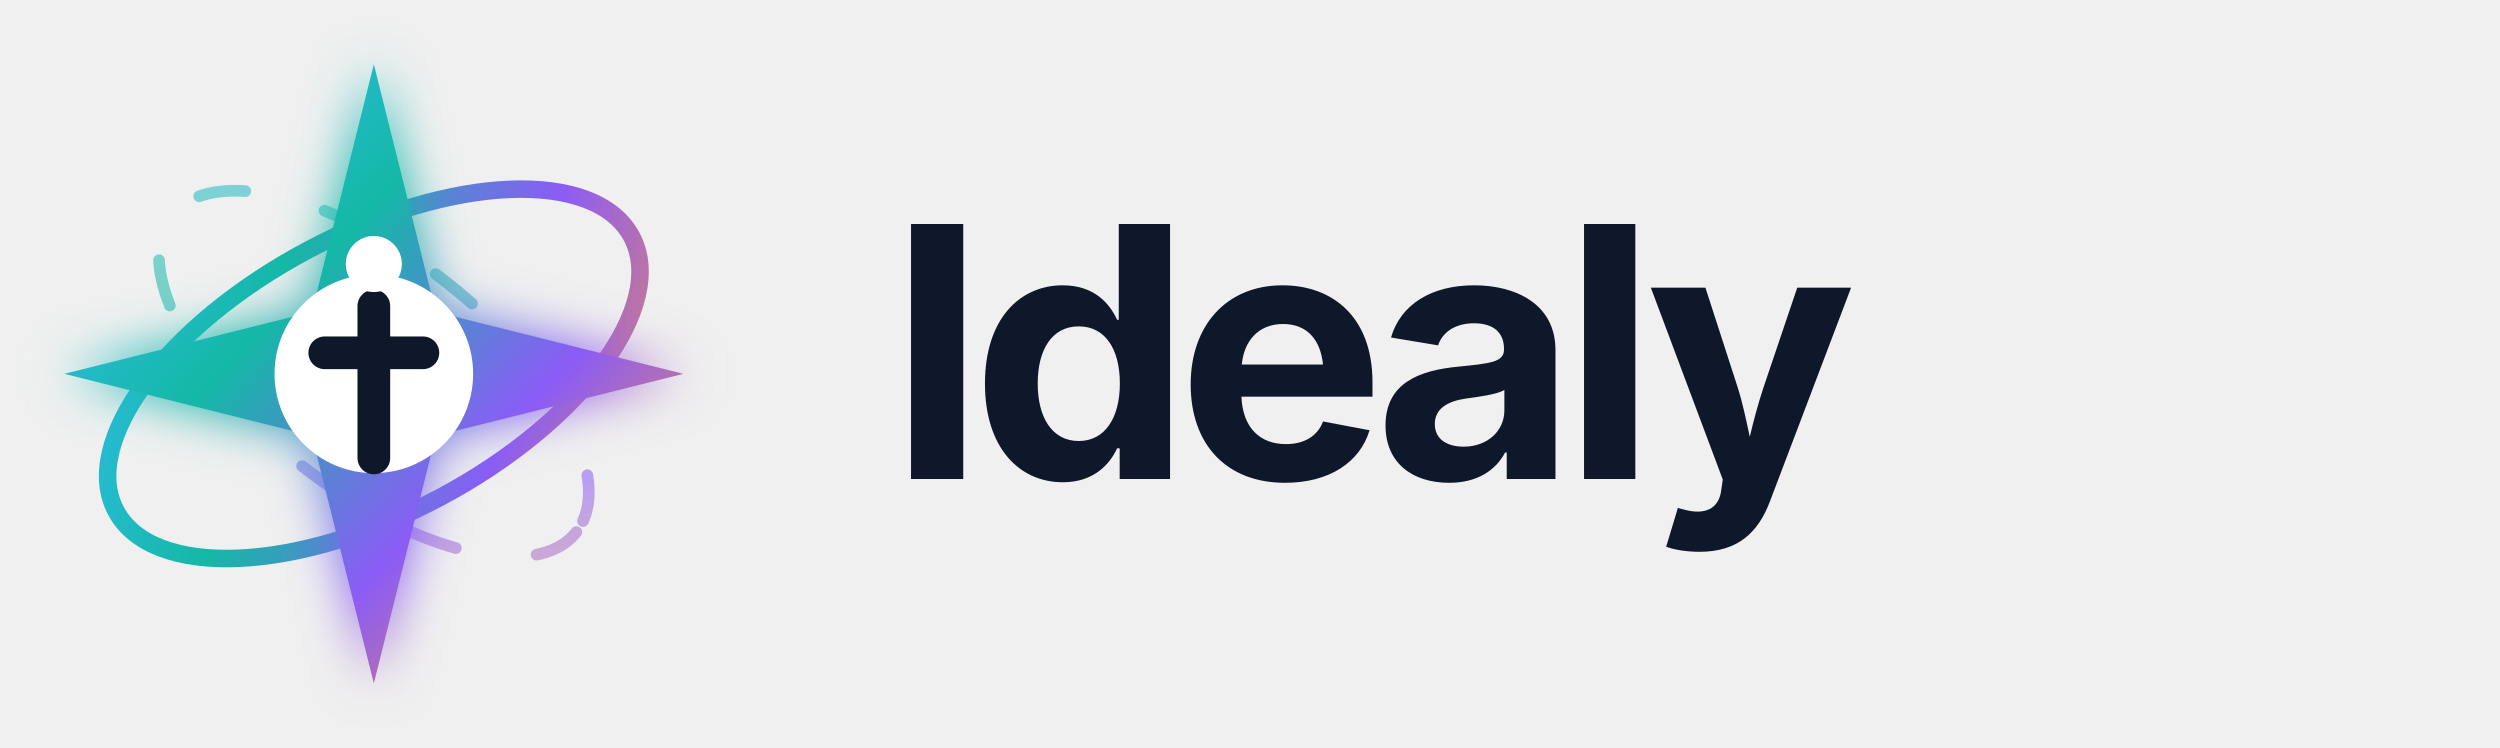
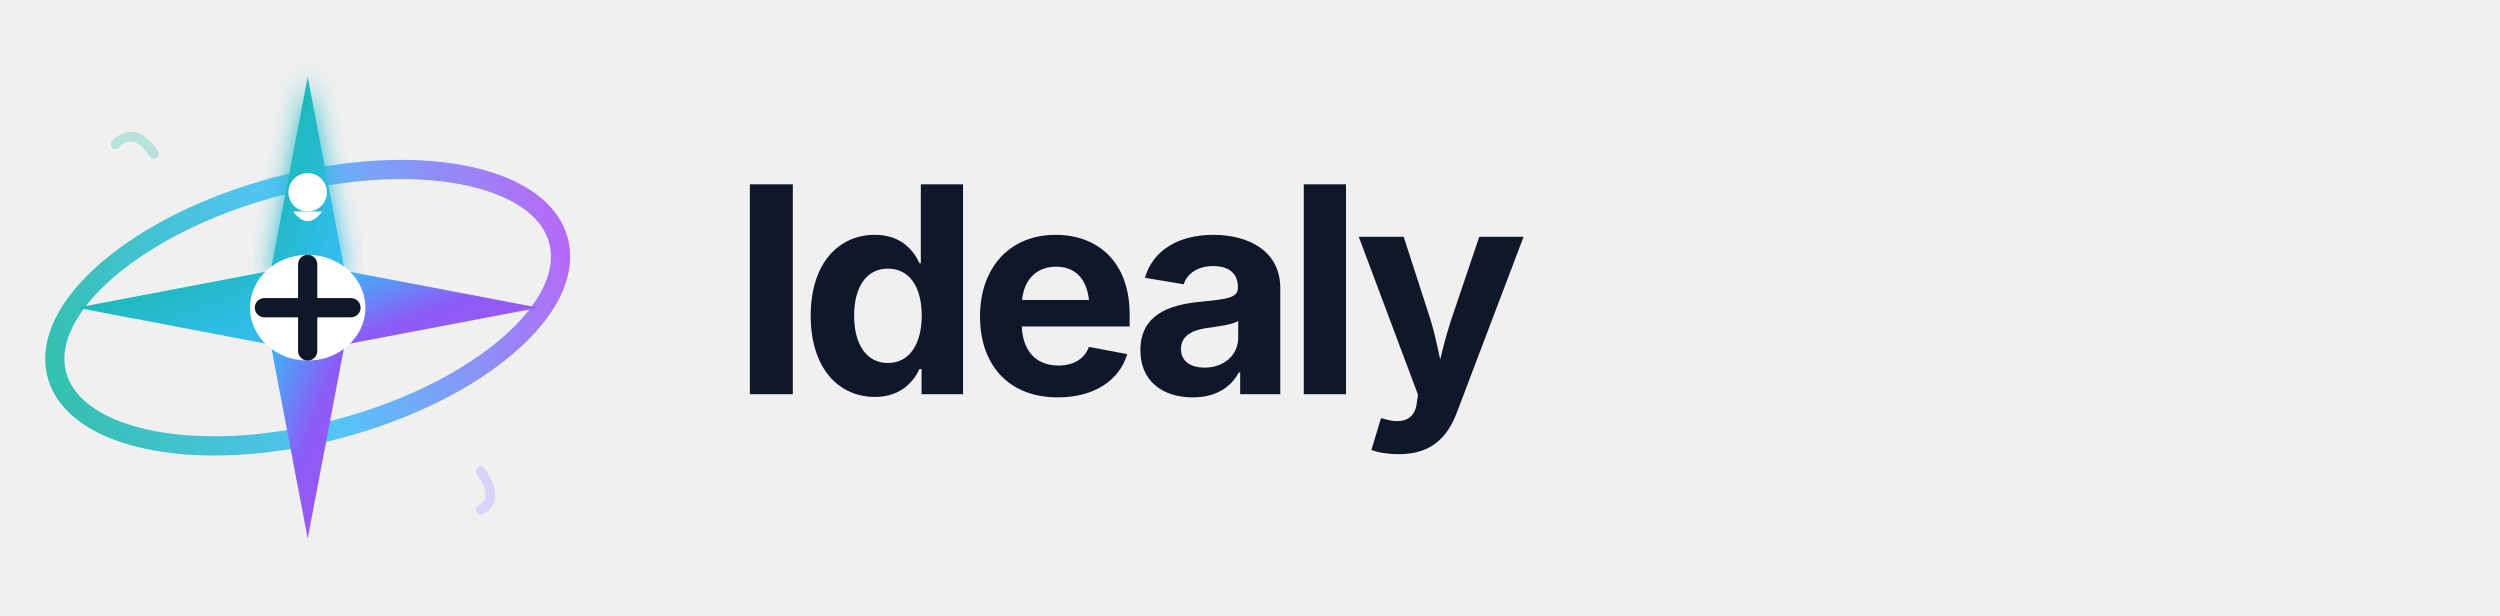
- <svg xmlns="http://www.w3.org/2000/svg" viewBox="0 0 214 64" fill="none">
+ <svg xmlns="http://www.w3.org/2000/svg" viewBox="0 0 260 64" fill="none">
  <defs>
-     <linearGradient id="idealy-spectrum" x1="8" y1="10" x2="56" y2="54" gradientUnits="userSpaceOnUse">
-       <stop stop-color="#38BDF8" />
-       <stop offset=".35" stop-color="#14B8A6" />
-       <stop offset=".68" stop-color="#8B5CF6" />
-       <stop offset="1" stop-color="#FB923C" />
+     <linearGradient id="idealy-teal" x1="0%" y1="0%" x2="100%" y2="100%">
+       <stop offset="0%" stop-color="#14B8A6" />
+       <stop offset="100%" stop-color="#38BDF8" />
    </linearGradient>
-     <filter id="idealy-glow" x="-40%" y="-40%" width="180%" height="180%" color-interpolation-filters="sRGB">
-       <feGaussianBlur stdDeviation="2.2" result="blur" />
+     <linearGradient id="idealy-purple" x1="0%" y1="0%" x2="100%" y2="100%">
+       <stop offset="0%" stop-color="#38BDF8" />
+       <stop offset="50%" stop-color="#8B5CF6" />
+       <stop offset="100%" stop-color="#A855F7" />
+     </linearGradient>
+     <linearGradient id="idealy-orbit" x1="0%" y1="50%" x2="100%" y2="50%">
+       <stop offset="0%" stop-color="#14B8A6" />
+       <stop offset="50%" stop-color="#38BDF8" />
+       <stop offset="100%" stop-color="#A855F7" />
+     </linearGradient>
+     <filter id="idealy-glow" x="-20%" y="-20%" width="140%" height="140%">
+       <feGaussianBlur stdDeviation="1.2" result="glow" />
      <feMerge>
-         <feMergeNode in="blur" />
+         <feMergeNode in="glow" />
        <feMergeNode in="SourceGraphic" />
      </feMerge>
    </filter>
  </defs>
-   <g>
-     <ellipse cx="32" cy="32" rx="25" ry="12" transform="rotate(-28 32 32)" stroke="url(#idealy-spectrum)" stroke-width="1.5" stroke-linecap="round" />
-     <ellipse cx="32" cy="32" rx="22" ry="10" transform="rotate(38 32 32)" stroke="url(#idealy-spectrum)" stroke-width="1" stroke-linecap="round" stroke-dasharray="4 7" stroke-opacity=".55" />
-     <path d="M32 5.5 37.3 26.7 58.5 32 37.3 37.3 32 58.5 26.7 37.3 5.5 32 26.7 26.7 32 5.5Z" fill="url(#idealy-spectrum)" filter="url(#idealy-glow)" />
-     <circle cx="32" cy="32" r="8.5" fill="#fff" />
-     <path d="M32 26.2v13M27.8 30.2h8.4" stroke="#0F172A" stroke-width="2.8" stroke-linecap="round" />
-     <circle cx="32" cy="22.6" r="2.4" fill="#fff" />
+   <g transform="translate(32, 32)">
+     <ellipse cx="0" cy="0" rx="27" ry="13" transform="rotate(-15)" stroke="url(#idealy-orbit)" stroke-width="2" stroke-linecap="round" opacity="0.85" />
+     <path d="M-16 -16 Q-18 -19 -20 -17" stroke="#7DD3C8" stroke-width="1" stroke-linecap="round" fill="none" opacity="0.5" />
+     <path d="M18 17 Q20 20 18 21" stroke="#C4B5FD" stroke-width="1" stroke-linecap="round" fill="none" opacity="0.5" />
+     <path d="M0 -24 L4 -3 Q0 -5 -4 -3 Z" fill="url(#idealy-teal)" filter="url(#idealy-glow)" />
+     <circle cx="0" cy="-12" r="2" fill="white" />
+     <path d="M-1.5 -10 Q0 -8 1.5 -10" fill="white" />
+     <path d="M-24 0 L-3 -4 Q-5 0 -3 4 Z" fill="url(#idealy-teal)" />
+     <path d="M24 0 L3 -4 Q5 0 3 4 Z" fill="url(#idealy-purple)" />
+     <path d="M0 24 L-4 3 Q0 5 4 3 Z" fill="url(#idealy-purple)" />
+     <ellipse cx="0" cy="0" rx="6" ry="5.5" fill="#fff" />
+     <path d="M0 -4.5 V4.5" stroke="#0F172A" stroke-width="2" stroke-linecap="round" />
+     <path d="M-4.5 0 H4.5" stroke="#0F172A" stroke-width="2" stroke-linecap="round" />
  </g>
  <text x="76" y="41" fill="#0F172A" font-family="Inter, ui-sans-serif, system-ui, sans-serif" font-size="30" font-weight="700" letter-spacing="-1.3">Idealy</text>
</svg>
